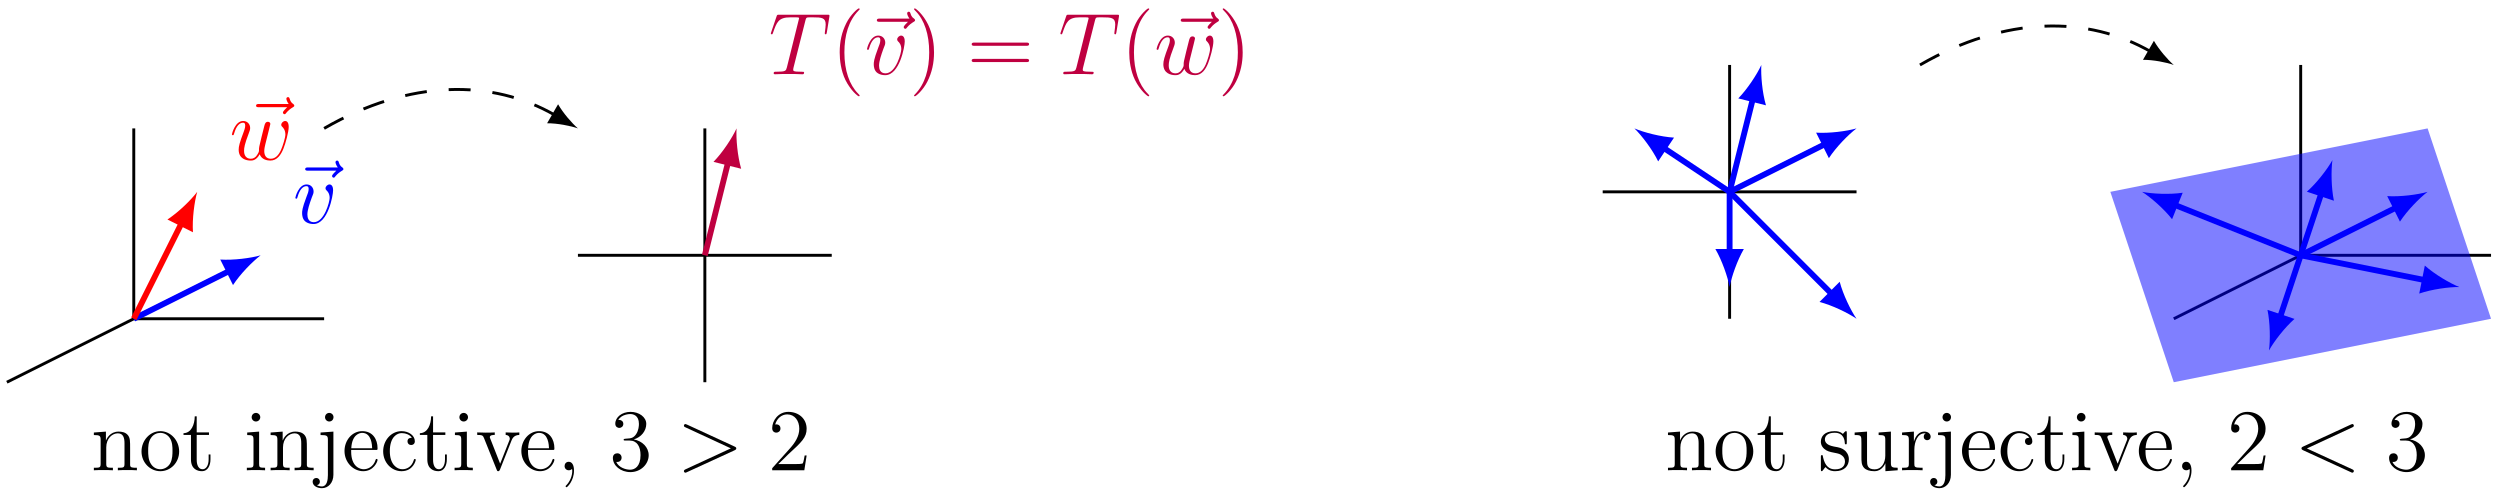
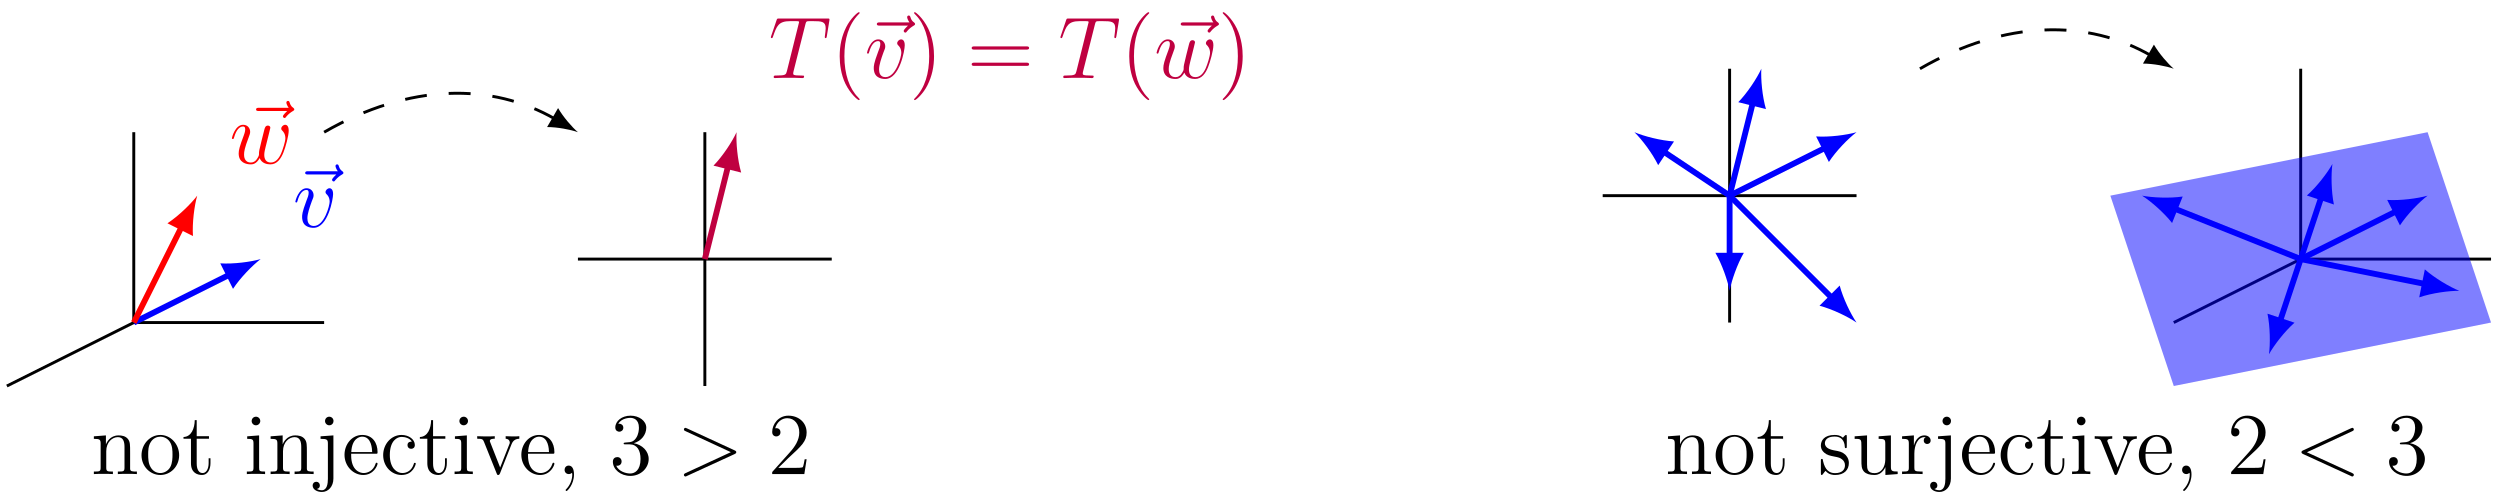
- <svg xmlns="http://www.w3.org/2000/svg" xmlns:xlink="http://www.w3.org/1999/xlink" width="340.4pt" height="67.28pt" viewBox="0 0 340.4 67.28" version="1.1">
+ <svg xmlns="http://www.w3.org/2000/svg" xmlns:xlink="http://www.w3.org/1999/xlink" width="340.4pt" height="67.72pt" viewBox="0 0 340.4 67.72" version="1.1">
  <defs>
    <g>
      <symbol overflow="visible" id="glyph0-0">
        <path style="stroke:none;" d="" />
      </symbol>
      <symbol overflow="visible" id="glyph0-1">
        <path style="stroke:none;" d="M 6.391 -7.141 C 6.25 -7 5.812 -6.594 5.812 -6.422 C 5.812 -6.297 5.922 -6.188 6.031 -6.188 C 6.141 -6.188 6.188 -6.266 6.281 -6.391 C 6.562 -6.734 6.891 -6.969 7.156 -7.125 C 7.281 -7.203 7.359 -7.234 7.359 -7.359 C 7.359 -7.469 7.266 -7.531 7.203 -7.594 C 6.859 -7.812 6.781 -8.141 6.734 -8.281 C 6.703 -8.375 6.672 -8.516 6.5 -8.516 C 6.438 -8.516 6.281 -8.469 6.281 -8.297 C 6.281 -8.188 6.359 -7.906 6.594 -7.578 L 2.562 -7.578 C 2.359 -7.578 2.156 -7.578 2.156 -7.344 C 2.156 -7.141 2.375 -7.141 2.562 -7.141 Z M 6.391 -7.141 " />
      </symbol>
      <symbol overflow="visible" id="glyph0-2">
        <path style="stroke:none;" d="M 5.469 -4.469 C 5.469 -5.219 5.078 -5.266 4.984 -5.266 C 4.703 -5.266 4.438 -4.984 4.438 -4.75 C 4.438 -4.609 4.516 -4.516 4.562 -4.469 C 4.688 -4.359 5 -4.047 5 -3.422 C 5 -2.922 4.281 -0.125 2.844 -0.125 C 2.109 -0.125 1.969 -0.734 1.969 -1.172 C 1.969 -1.766 2.25 -2.609 2.562 -3.469 C 2.766 -3.953 2.812 -4.078 2.812 -4.312 C 2.812 -4.812 2.453 -5.266 1.859 -5.266 C 0.766 -5.266 0.328 -3.531 0.328 -3.438 C 0.328 -3.391 0.375 -3.328 0.453 -3.328 C 0.562 -3.328 0.578 -3.375 0.625 -3.547 C 0.906 -4.578 1.375 -5.031 1.828 -5.031 C 1.938 -5.031 2.141 -5.031 2.141 -4.641 C 2.141 -4.328 2.016 -3.984 1.828 -3.531 C 1.25 -2 1.25 -1.625 1.25 -1.344 C 1.25 -1.078 1.297 -0.578 1.656 -0.25 C 2.094 0.125 2.688 0.125 2.797 0.125 C 4.781 0.125 5.469 -3.797 5.469 -4.469 Z M 5.469 -4.469 " />
      </symbol>
      <symbol overflow="visible" id="glyph0-3">
        <path style="stroke:none;" d="M 4.109 -0.734 C 4.375 -0.016 5.109 0.125 5.562 0.125 C 6.484 0.125 7.016 -0.672 7.344 -1.5 C 7.625 -2.188 8.062 -3.766 8.062 -4.469 C 8.062 -5.203 7.703 -5.266 7.594 -5.266 C 7.297 -5.266 7.047 -4.984 7.047 -4.75 C 7.047 -4.609 7.125 -4.516 7.188 -4.469 C 7.297 -4.359 7.609 -4.047 7.609 -3.422 C 7.609 -3.016 7.266 -1.891 7.016 -1.328 C 6.688 -0.594 6.234 -0.125 5.625 -0.125 C 4.953 -0.125 4.734 -0.625 4.734 -1.172 C 4.734 -1.516 4.844 -1.938 4.891 -2.141 L 5.391 -4.141 C 5.453 -4.391 5.562 -4.812 5.562 -4.859 C 5.562 -5.031 5.422 -5.156 5.234 -5.156 C 4.891 -5.156 4.812 -4.859 4.734 -4.562 C 4.609 -4.094 4.109 -2.078 4.062 -1.812 C 4.016 -1.609 4.016 -1.484 4.016 -1.219 C 4.016 -0.938 3.641 -0.484 3.625 -0.453 C 3.484 -0.328 3.297 -0.125 2.922 -0.125 C 1.984 -0.125 1.984 -1.016 1.984 -1.219 C 1.984 -1.609 2.062 -2.125 2.609 -3.547 C 2.75 -3.922 2.812 -4.078 2.812 -4.312 C 2.812 -4.812 2.453 -5.266 1.859 -5.266 C 0.766 -5.266 0.328 -3.531 0.328 -3.438 C 0.328 -3.391 0.375 -3.328 0.453 -3.328 C 0.562 -3.328 0.578 -3.375 0.625 -3.547 C 0.922 -4.609 1.391 -5.031 1.828 -5.031 C 1.953 -5.031 2.141 -5.016 2.141 -4.641 C 2.141 -4.578 2.141 -4.328 1.938 -3.797 C 1.375 -2.312 1.25 -1.812 1.25 -1.359 C 1.25 -0.109 2.281 0.125 2.891 0.125 C 3.094 0.125 3.641 0.125 4.109 -0.734 Z M 4.109 -0.734 " />
      </symbol>
      <symbol overflow="visible" id="glyph0-4">
        <path style="stroke:none;" d="M 4.984 -7.297 C 5.062 -7.578 5.078 -7.688 5.266 -7.734 C 5.359 -7.75 5.75 -7.75 6 -7.75 C 7.203 -7.75 7.75 -7.703 7.75 -6.781 C 7.75 -6.594 7.703 -6.141 7.641 -5.703 L 7.625 -5.562 C 7.625 -5.516 7.672 -5.438 7.75 -5.438 C 7.859 -5.438 7.859 -5.5 7.906 -5.688 L 8.25 -7.812 C 8.266 -7.906 8.266 -7.938 8.266 -7.969 C 8.266 -8.109 8.203 -8.109 7.953 -8.109 L 1.422 -8.109 C 1.141 -8.109 1.141 -8.094 1.062 -7.875 L 0.328 -5.719 C 0.328 -5.703 0.281 -5.562 0.281 -5.562 C 0.281 -5.5 0.328 -5.438 0.406 -5.438 C 0.5 -5.438 0.531 -5.484 0.578 -5.641 C 1.078 -7.094 1.328 -7.75 2.922 -7.75 L 3.719 -7.75 C 4 -7.75 4.125 -7.75 4.125 -7.625 C 4.125 -7.594 4.125 -7.562 4.062 -7.344 L 2.469 -0.938 C 2.344 -0.469 2.312 -0.344 1.047 -0.344 C 0.75 -0.344 0.672 -0.344 0.672 -0.125 C 0.672 0 0.797 0 0.859 0 C 1.156 0 1.469 -0.031 1.766 -0.031 L 3.641 -0.031 C 3.938 -0.031 4.25 0 4.547 0 C 4.688 0 4.812 0 4.812 -0.234 C 4.812 -0.344 4.719 -0.344 4.406 -0.344 C 3.328 -0.344 3.328 -0.453 3.328 -0.641 C 3.328 -0.641 3.328 -0.734 3.375 -0.922 Z M 4.984 -7.297 " />
      </symbol>
      <symbol overflow="visible" id="glyph0-5">
        <path style="stroke:none;" d="M 7.875 -2.719 C 8.109 -2.828 8.109 -2.906 8.109 -2.984 C 8.109 -3.062 8.094 -3.141 7.875 -3.234 L 1.406 -6.219 C 1.25 -6.281 1.234 -6.297 1.203 -6.297 C 1.062 -6.297 0.984 -6.188 0.984 -6.078 C 0.984 -5.938 1.078 -5.891 1.234 -5.828 L 7.375 -2.984 L 1.219 -0.141 C 0.984 -0.031 0.984 0.047 0.984 0.125 C 0.984 0.219 1.062 0.328 1.203 0.328 C 1.234 0.328 1.25 0.328 1.406 0.25 Z M 7.875 -2.719 " />
      </symbol>
      <symbol overflow="visible" id="glyph0-6">
        <path style="stroke:none;" d="M 7.875 -5.828 C 8.094 -5.922 8.109 -6 8.109 -6.078 C 8.109 -6.203 8.016 -6.297 7.891 -6.297 C 7.859 -6.297 7.859 -6.281 7.688 -6.219 L 1.219 -3.234 C 1 -3.141 0.984 -3.062 0.984 -2.984 C 0.984 -2.906 0.984 -2.828 1.219 -2.719 L 7.688 0.25 C 7.844 0.328 7.859 0.328 7.891 0.328 C 8.016 0.328 8.109 0.234 8.109 0.109 C 8.109 0.031 8.094 -0.047 7.875 -0.141 L 1.719 -2.969 Z M 7.875 -5.828 " />
      </symbol>
      <symbol overflow="visible" id="glyph1-0">
        <path style="stroke:none;" d="" />
      </symbol>
      <symbol overflow="visible" id="glyph1-1">
        <path style="stroke:none;" d="M 3.891 2.906 C 3.891 2.875 3.891 2.844 3.688 2.641 C 2.484 1.438 1.812 -0.531 1.812 -2.969 C 1.812 -5.297 2.375 -7.297 3.766 -8.703 C 3.891 -8.812 3.891 -8.828 3.891 -8.875 C 3.891 -8.938 3.828 -8.969 3.781 -8.969 C 3.625 -8.969 2.641 -8.109 2.062 -6.938 C 1.453 -5.719 1.172 -4.453 1.172 -2.969 C 1.172 -1.906 1.344 -0.484 1.953 0.781 C 2.672 2.219 3.641 3 3.781 3 C 3.828 3 3.891 2.969 3.891 2.906 Z M 3.891 2.906 " />
      </symbol>
      <symbol overflow="visible" id="glyph1-2">
        <path style="stroke:none;" d="M 3.375 -2.969 C 3.375 -3.891 3.25 -5.359 2.578 -6.75 C 1.875 -8.188 0.891 -8.969 0.766 -8.969 C 0.719 -8.969 0.656 -8.938 0.656 -8.875 C 0.656 -8.828 0.656 -8.812 0.859 -8.609 C 2.062 -7.406 2.719 -5.422 2.719 -2.984 C 2.719 -0.672 2.156 1.328 0.781 2.734 C 0.656 2.844 0.656 2.875 0.656 2.906 C 0.656 2.969 0.719 3 0.766 3 C 0.922 3 1.906 2.141 2.484 0.969 C 3.094 -0.25 3.375 -1.547 3.375 -2.969 Z M 3.375 -2.969 " />
      </symbol>
      <symbol overflow="visible" id="glyph1-3">
        <path style="stroke:none;" d="M 8.062 -3.875 C 8.234 -3.875 8.453 -3.875 8.453 -4.094 C 8.453 -4.312 8.25 -4.312 8.062 -4.312 L 1.031 -4.312 C 0.859 -4.312 0.641 -4.312 0.641 -4.094 C 0.641 -3.875 0.844 -3.875 1.031 -3.875 Z M 8.062 -1.656 C 8.234 -1.656 8.453 -1.656 8.453 -1.859 C 8.453 -2.094 8.25 -2.094 8.062 -2.094 L 1.031 -2.094 C 0.859 -2.094 0.641 -2.094 0.641 -1.875 C 0.641 -1.656 0.844 -1.656 1.031 -1.656 Z M 8.062 -1.656 " />
      </symbol>
      <symbol overflow="visible" id="glyph1-4">
        <path style="stroke:none;" d="M 2.203 -4.297 C 2 -4.281 1.953 -4.266 1.953 -4.156 C 1.953 -4.047 2.016 -4.047 2.219 -4.047 L 2.766 -4.047 C 3.797 -4.047 4.25 -3.203 4.25 -2.062 C 4.25 -0.484 3.438 -0.078 2.844 -0.078 C 2.266 -0.078 1.297 -0.344 0.938 -1.141 C 1.328 -1.078 1.672 -1.297 1.672 -1.719 C 1.672 -2.062 1.422 -2.312 1.094 -2.312 C 0.797 -2.312 0.484 -2.141 0.484 -1.688 C 0.484 -0.625 1.547 0.25 2.875 0.25 C 4.297 0.25 5.359 -0.844 5.359 -2.047 C 5.359 -3.141 4.469 -4 3.328 -4.203 C 4.359 -4.5 5.031 -5.375 5.031 -6.312 C 5.031 -7.25 4.047 -7.953 2.891 -7.953 C 1.703 -7.953 0.812 -7.219 0.812 -6.344 C 0.812 -5.875 1.188 -5.766 1.359 -5.766 C 1.609 -5.766 1.906 -5.953 1.906 -6.312 C 1.906 -6.688 1.609 -6.859 1.344 -6.859 C 1.281 -6.859 1.25 -6.859 1.219 -6.844 C 1.672 -7.656 2.797 -7.656 2.859 -7.656 C 3.25 -7.656 4.031 -7.484 4.031 -6.312 C 4.031 -6.078 4 -5.422 3.641 -4.906 C 3.281 -4.375 2.875 -4.344 2.562 -4.328 Z M 2.203 -4.297 " />
      </symbol>
      <symbol overflow="visible" id="glyph1-5">
        <path style="stroke:none;" d="M 5.266 -2.016 L 5 -2.016 C 4.953 -1.812 4.859 -1.141 4.75 -0.953 C 4.656 -0.844 3.984 -0.844 3.625 -0.844 L 1.406 -0.844 C 1.734 -1.125 2.469 -1.891 2.766 -2.172 C 4.594 -3.844 5.266 -4.469 5.266 -5.656 C 5.266 -7.031 4.172 -7.953 2.781 -7.953 C 1.406 -7.953 0.578 -6.766 0.578 -5.734 C 0.578 -5.125 1.109 -5.125 1.141 -5.125 C 1.406 -5.125 1.703 -5.312 1.703 -5.688 C 1.703 -6.031 1.484 -6.25 1.141 -6.25 C 1.047 -6.25 1.016 -6.25 0.984 -6.234 C 1.203 -7.047 1.859 -7.609 2.625 -7.609 C 3.641 -7.609 4.266 -6.75 4.266 -5.656 C 4.266 -4.641 3.688 -3.75 3 -2.984 L 0.578 -0.281 L 0.578 0 L 4.953 0 Z M 5.266 -2.016 " />
      </symbol>
      <symbol overflow="visible" id="glyph2-0">
        <path style="stroke:none;" d="" />
      </symbol>
      <symbol overflow="visible" id="glyph2-1">
        <path style="stroke:none;" d="M 6.234 0 L 6.234 -0.344 C 5.625 -0.344 5.328 -0.344 5.312 -0.703 L 5.312 -2.906 C 5.312 -4.016 5.312 -4.344 5.047 -4.734 C 4.703 -5.203 4.141 -5.266 3.734 -5.266 C 2.562 -5.266 2.109 -4.281 2.016 -4.047 L 2.016 -5.266 L 0.375 -5.141 L 0.375 -4.797 C 1.188 -4.797 1.297 -4.703 1.297 -4.125 L 1.297 -0.891 C 1.297 -0.344 1.156 -0.344 0.375 -0.344 L 0.375 0 C 0.688 -0.031 1.344 -0.031 1.672 -0.031 C 2.016 -0.031 2.672 -0.031 2.969 0 L 2.969 -0.344 C 2.219 -0.344 2.062 -0.344 2.062 -0.891 L 2.062 -3.109 C 2.062 -4.359 2.891 -5.031 3.641 -5.031 C 4.375 -5.031 4.547 -4.422 4.547 -3.688 L 4.547 -0.891 C 4.547 -0.344 4.406 -0.344 3.641 -0.344 L 3.641 0 C 3.938 -0.031 4.594 -0.031 4.922 -0.031 C 5.266 -0.031 5.922 -0.031 6.234 0 Z M 6.234 0 " />
      </symbol>
      <symbol overflow="visible" id="glyph2-2">
        <path style="stroke:none;" d="M 5.484 -2.562 C 5.484 -4.094 4.312 -5.328 2.922 -5.328 C 1.5 -5.328 0.359 -4.062 0.359 -2.562 C 0.359 -1.031 1.547 0.125 2.922 0.125 C 4.328 0.125 5.484 -1.047 5.484 -2.562 Z M 4.578 -2.672 C 4.578 -2.25 4.578 -1.5 4.266 -0.938 C 3.938 -0.375 3.375 -0.141 2.922 -0.141 C 2.484 -0.141 1.953 -0.328 1.609 -0.922 C 1.281 -1.453 1.266 -2.156 1.266 -2.672 C 1.266 -3.125 1.266 -3.844 1.641 -4.391 C 1.969 -4.906 2.5 -5.094 2.922 -5.094 C 3.375 -5.094 3.891 -4.875 4.203 -4.406 C 4.578 -3.859 4.578 -3.109 4.578 -2.672 Z M 4.578 -2.672 " />
      </symbol>
      <symbol overflow="visible" id="glyph2-3">
        <path style="stroke:none;" d="M 3.891 -1.484 L 3.891 -2.156 L 3.641 -2.156 L 3.641 -1.5 C 3.641 -0.641 3.281 -0.141 2.828 -0.141 C 2.016 -0.141 2.016 -1.25 2.016 -1.453 L 2.016 -4.812 L 3.688 -4.812 L 3.688 -5.156 L 2.016 -5.156 L 2.016 -7.344 L 1.75 -7.344 C 1.734 -6.234 1.297 -5.078 0.219 -5.047 L 0.219 -4.812 L 1.234 -4.812 L 1.234 -1.484 C 1.234 -0.156 2.109 0.125 2.75 0.125 C 3.5 0.125 3.891 -0.625 3.891 -1.484 Z M 3.891 -1.484 " />
      </symbol>
      <symbol overflow="visible" id="glyph2-4">
        <path style="stroke:none;" d="M 2.875 0 L 2.875 -0.344 C 2.109 -0.344 2.062 -0.406 2.062 -0.875 L 2.062 -5.266 L 0.438 -5.141 L 0.438 -4.797 C 1.188 -4.797 1.297 -4.719 1.297 -4.141 L 1.297 -0.891 C 1.297 -0.344 1.172 -0.344 0.391 -0.344 L 0.391 0 C 0.734 -0.031 1.297 -0.031 1.656 -0.031 C 1.781 -0.031 2.469 -0.031 2.875 0 Z M 2.219 -7.219 C 2.219 -7.578 1.922 -7.812 1.641 -7.812 C 1.297 -7.812 1.047 -7.547 1.047 -7.219 C 1.047 -6.906 1.312 -6.641 1.625 -6.641 C 1.984 -6.641 2.219 -6.938 2.219 -7.219 Z M 2.219 -7.219 " />
      </symbol>
      <symbol overflow="visible" id="glyph2-5">
        <path style="stroke:none;" d="M 2.422 0.609 L 2.422 -5.266 L 0.672 -5.141 L 0.672 -4.797 C 1.562 -4.797 1.672 -4.703 1.672 -4.125 L 1.672 0.656 C 1.672 1.312 1.547 2.203 0.844 2.203 C 0.844 2.203 0.453 2.203 0.172 2.031 C 0.484 1.969 0.578 1.75 0.578 1.547 C 0.578 1.266 0.375 1.047 0.094 1.047 C -0.203 1.047 -0.406 1.266 -0.406 1.547 C -0.406 2.125 0.234 2.438 0.859 2.438 C 1.719 2.438 2.422 1.703 2.422 0.609 Z M 2.438 -7.219 C 2.438 -7.578 2.156 -7.812 1.859 -7.812 C 1.531 -7.812 1.281 -7.547 1.281 -7.219 C 1.281 -6.906 1.547 -6.641 1.859 -6.641 C 2.219 -6.641 2.438 -6.938 2.438 -7.219 Z M 2.438 -7.219 " />
      </symbol>
      <symbol overflow="visible" id="glyph2-6">
        <path style="stroke:none;" d="M 4.859 -1.422 C 4.859 -1.5 4.812 -1.547 4.734 -1.547 C 4.641 -1.547 4.609 -1.484 4.594 -1.422 C 4.281 -0.422 3.484 -0.141 2.969 -0.141 C 2.469 -0.141 1.266 -0.484 1.266 -2.547 L 1.266 -2.766 L 4.578 -2.766 C 4.844 -2.766 4.859 -2.766 4.859 -3 C 4.859 -4.203 4.219 -5.328 2.766 -5.328 C 1.406 -5.328 0.359 -4.094 0.359 -2.625 C 0.359 -1.047 1.578 0.125 2.906 0.125 C 4.328 0.125 4.859 -1.172 4.859 -1.422 Z M 4.125 -3 L 1.281 -3 C 1.375 -4.875 2.422 -5.094 2.766 -5.094 C 4.047 -5.094 4.109 -3.406 4.125 -3 Z M 4.125 -3 " />
      </symbol>
      <symbol overflow="visible" id="glyph2-7">
        <path style="stroke:none;" d="M 4.859 -1.422 C 4.859 -1.531 4.766 -1.531 4.734 -1.531 C 4.625 -1.531 4.609 -1.5 4.578 -1.344 C 4.312 -0.5 3.672 -0.141 3.031 -0.141 C 2.297 -0.141 1.328 -0.781 1.328 -2.594 C 1.328 -4.578 2.344 -5.062 2.938 -5.062 C 3.391 -5.062 4.047 -4.891 4.328 -4.422 C 4.188 -4.422 3.734 -4.422 3.734 -3.938 C 3.734 -3.641 3.938 -3.438 4.234 -3.438 C 4.5 -3.438 4.734 -3.609 4.734 -3.953 C 4.734 -4.75 3.891 -5.328 2.922 -5.328 C 1.531 -5.328 0.422 -4.094 0.422 -2.578 C 0.422 -1.047 1.562 0.125 2.922 0.125 C 4.5 0.125 4.859 -1.312 4.859 -1.422 Z M 4.859 -1.422 " />
      </symbol>
      <symbol overflow="visible" id="glyph2-8">
        <path style="stroke:none;" d="M 5.953 -4.812 L 5.953 -5.156 C 5.609 -5.125 5.438 -5.125 5.062 -5.125 L 4.094 -5.156 L 4.094 -4.812 C 4.594 -4.781 4.656 -4.422 4.656 -4.297 C 4.656 -4.188 4.625 -4.125 4.562 -3.984 L 3.344 -0.891 L 2.016 -4.266 C 1.953 -4.438 1.938 -4.438 1.938 -4.5 C 1.938 -4.812 2.391 -4.812 2.609 -4.812 L 2.609 -5.156 C 2.312 -5.125 1.688 -5.125 1.359 -5.125 L 0.219 -5.156 L 0.219 -4.812 C 0.891 -4.812 1 -4.75 1.141 -4.391 L 2.859 -0.109 C 2.922 0.062 2.938 0.125 3.078 0.125 C 3.172 0.125 3.234 0.094 3.328 -0.109 L 4.875 -4.016 C 4.984 -4.281 5.188 -4.797 5.953 -4.812 Z M 5.953 -4.812 " />
      </symbol>
      <symbol overflow="visible" id="glyph2-9">
        <path style="stroke:none;" d="M 2.328 0.047 C 2.328 -0.688 2.078 -1.156 1.609 -1.156 C 1.266 -1.156 1.047 -0.891 1.047 -0.578 C 1.047 -0.266 1.266 0 1.625 0 C 1.812 0 1.938 -0.078 2.016 -0.141 C 2.047 -0.172 2.062 -0.172 2.062 -0.172 C 2.062 -0.172 2.094 -0.016 2.094 0.047 C 2.094 0.812 1.781 1.531 1.25 2.078 C 1.203 2.109 1.188 2.141 1.188 2.188 C 1.188 2.25 1.25 2.312 1.312 2.312 C 1.422 2.312 2.328 1.422 2.328 0.047 Z M 2.328 0.047 " />
      </symbol>
      <symbol overflow="visible" id="glyph2-10">
        <path style="stroke:none;" d="M 4.203 -1.516 C 4.203 -2.156 3.812 -2.547 3.703 -2.656 C 3.281 -3.031 2.953 -3.094 2.156 -3.234 C 1.812 -3.312 0.938 -3.484 0.938 -4.203 C 0.938 -4.562 1.188 -5.109 2.266 -5.109 C 3.562 -5.109 3.641 -4 3.656 -3.641 C 3.672 -3.531 3.75 -3.531 3.797 -3.531 C 3.922 -3.531 3.922 -3.594 3.922 -3.812 L 3.922 -5.062 C 3.922 -5.266 3.922 -5.328 3.797 -5.328 C 3.703 -5.328 3.484 -5.062 3.391 -4.953 C 3.031 -5.266 2.656 -5.328 2.266 -5.328 C 0.828 -5.328 0.391 -4.547 0.391 -3.891 C 0.391 -3.75 0.391 -3.328 0.844 -2.922 C 1.234 -2.578 1.641 -2.5 2.188 -2.391 C 2.844 -2.266 3 -2.219 3.297 -1.984 C 3.516 -1.812 3.672 -1.547 3.672 -1.203 C 3.672 -0.688 3.375 -0.125 2.312 -0.125 C 1.531 -0.125 0.953 -0.578 0.688 -1.766 C 0.641 -1.984 0.641 -2.016 0.641 -2.016 C 0.609 -2.062 0.562 -2.062 0.531 -2.062 C 0.391 -2.062 0.391 -2 0.391 -1.781 L 0.391 -0.156 C 0.391 0.062 0.391 0.125 0.516 0.125 C 0.578 0.125 0.578 0.109 0.781 -0.141 C 0.844 -0.234 0.844 -0.25 1.031 -0.438 C 1.484 0.125 2.125 0.125 2.328 0.125 C 3.578 0.125 4.203 -0.578 4.203 -1.516 Z M 4.203 -1.516 " />
      </symbol>
      <symbol overflow="visible" id="glyph2-11">
        <path style="stroke:none;" d="M 6.234 0 L 6.234 -0.344 C 5.422 -0.344 5.312 -0.438 5.312 -1.016 L 5.312 -5.266 L 3.641 -5.141 L 3.641 -4.797 C 4.453 -4.797 4.547 -4.703 4.547 -4.125 L 4.547 -1.984 C 4.547 -0.969 4 -0.125 3.109 -0.125 C 2.125 -0.125 2.062 -0.688 2.062 -1.312 L 2.062 -5.266 L 0.375 -5.141 L 0.375 -4.797 C 1.297 -4.797 1.297 -4.75 1.297 -3.688 L 1.297 -1.906 C 1.297 -1.156 1.297 -0.734 1.656 -0.328 C 1.938 -0.031 2.422 0.125 3.031 0.125 C 3.234 0.125 3.625 0.125 4.031 -0.234 C 4.375 -0.5 4.562 -0.953 4.562 -0.953 L 4.562 0.125 Z M 6.234 0 " />
      </symbol>
      <symbol overflow="visible" id="glyph2-12">
        <path style="stroke:none;" d="M 4.219 -4.578 C 4.219 -4.938 3.891 -5.266 3.375 -5.266 C 2.359 -5.266 2.016 -4.172 1.953 -3.938 L 1.938 -3.938 L 1.938 -5.266 L 0.328 -5.141 L 0.328 -4.797 C 1.141 -4.797 1.25 -4.703 1.25 -4.125 L 1.25 -0.891 C 1.25 -0.344 1.109 -0.344 0.328 -0.344 L 0.328 0 C 0.672 -0.031 1.328 -0.031 1.688 -0.031 C 2.016 -0.031 2.859 -0.031 3.125 0 L 3.125 -0.344 L 2.891 -0.344 C 2.016 -0.344 2 -0.484 2 -0.906 L 2 -2.781 C 2 -3.938 2.469 -5.031 3.391 -5.031 C 3.484 -5.031 3.516 -5.031 3.562 -5.016 C 3.469 -4.969 3.281 -4.906 3.281 -4.578 C 3.281 -4.234 3.547 -4.094 3.734 -4.094 C 3.984 -4.094 4.219 -4.25 4.219 -4.578 Z M 4.219 -4.578 " />
      </symbol>
    </g>
    <clipPath id="clip1">
-       <path d="M 301 23 L 340.398 23 L 340.398 50 L 301 50 Z M 301 23 " />
+       <path d="M 301 24 L 340.398 24 L 340.398 50 L 301 50 Z M 301 24 " />
    </clipPath>
  </defs>
  <g id="surface1">
-     <path style="fill:none;stroke-width:0.399;stroke-linecap:butt;stroke-linejoin:miter;stroke:rgb(0%,0%,0%);stroke-opacity:1;stroke-miterlimit:10;" d="M 0.002 -0 L 25.92 -0 " transform="matrix(1,0,0,-1,18.213,43.402)" />
-     <path style="fill:none;stroke-width:0.399;stroke-linecap:butt;stroke-linejoin:miter;stroke:rgb(0%,0%,0%);stroke-opacity:1;stroke-miterlimit:10;" d="M 0.002 -0 L 0.002 25.918 " transform="matrix(1,0,0,-1,18.213,43.402)" />
-     <path style="fill:none;stroke-width:0.399;stroke-linecap:butt;stroke-linejoin:miter;stroke:rgb(0%,0%,0%);stroke-opacity:1;stroke-miterlimit:10;" d="M 0.002 -0 L -17.279 -8.641 " transform="matrix(1,0,0,-1,18.213,43.402)" />
-     <path style="fill:none;stroke-width:0.797;stroke-linecap:butt;stroke-linejoin:miter;stroke:rgb(0%,0%,100%);stroke-opacity:1;stroke-miterlimit:10;" d="M 0.002 -0 L 13.111 6.554 " transform="matrix(1,0,0,-1,18.213,43.402)" />
-     <path style=" stroke:none;fill-rule:nonzero;fill:rgb(0%,0%,100%);fill-opacity:1;" d="M 35.492 34.762 C 34.141 35.148 31.785 35.457 29.992 35.34 L 31.727 38.816 C 32.711 37.309 34.371 35.613 35.492 34.762 " />
+     <path style="fill:none;stroke-width:0.399;stroke-linecap:butt;stroke-linejoin:miter;stroke:rgb(0%,0%,0%);stroke-opacity:1;stroke-miterlimit:10;" d="M 0.002 0.001 L 25.92 0.001 " transform="matrix(1,0,0,-1,18.213,43.91892)" />
+     <path style="fill:none;stroke-width:0.399;stroke-linecap:butt;stroke-linejoin:miter;stroke:rgb(0%,0%,0%);stroke-opacity:1;stroke-miterlimit:10;" d="M 0.002 0.001 L 0.002 25.919 " transform="matrix(1,0,0,-1,18.213,43.91892)" />
+     <path style="fill:none;stroke-width:0.399;stroke-linecap:butt;stroke-linejoin:miter;stroke:rgb(0%,0%,0%);stroke-opacity:1;stroke-miterlimit:10;" d="M 0.002 0.001 L -17.279 -8.64 " transform="matrix(1,0,0,-1,18.213,43.91892)" />
+     <path style="fill:none;stroke-width:0.797;stroke-linecap:butt;stroke-linejoin:miter;stroke:rgb(0%,0%,100%);stroke-opacity:1;stroke-miterlimit:10;" d="M 0.002 0.001 L 13.111 6.556 " transform="matrix(1,0,0,-1,18.213,43.91892)" />
+     <path style=" stroke:none;fill-rule:nonzero;fill:rgb(0%,0%,100%);fill-opacity:1;" d="M 35.492 35.277 C 34.141 35.664 31.785 35.973 29.992 35.859 L 31.727 39.332 C 32.711 37.828 34.371 36.129 35.492 35.277 " />
    <g style="fill:rgb(0%,0%,100%);fill-opacity:1;">
-       <use xlink:href="#glyph0-1" x="39.4" y="30.379" />
+       <use xlink:href="#glyph0-1" x="39.4" y="30.896" />
    </g>
    <g style="fill:rgb(0%,0%,100%);fill-opacity:1;">
-       <use xlink:href="#glyph0-2" x="39.885" y="30.379" />
-     </g>
-     <path style="fill:none;stroke-width:0.797;stroke-linecap:butt;stroke-linejoin:miter;stroke:rgb(100%,0%,0%);stroke-opacity:1;stroke-miterlimit:10;" d="M 0.002 -0 L 6.557 13.109 " transform="matrix(1,0,0,-1,18.213,43.402)" />
-     <path style=" stroke:none;fill-rule:nonzero;fill:rgb(100%,0%,0%);fill-opacity:1;" d="M 26.852 26.121 C 26.004 27.242 24.305 28.902 22.797 29.887 L 26.273 31.625 C 26.156 29.828 26.465 27.473 26.852 26.121 " />
+       <use xlink:href="#glyph0-2" x="39.885" y="30.896" />
+     </g>
+     <path style="fill:none;stroke-width:0.797;stroke-linecap:butt;stroke-linejoin:miter;stroke:rgb(100%,0%,0%);stroke-opacity:1;stroke-miterlimit:10;" d="M 0.002 0.001 L 6.557 13.11 " transform="matrix(1,0,0,-1,18.213,43.91892)" />
+     <path style=" stroke:none;fill-rule:nonzero;fill:rgb(100%,0%,0%);fill-opacity:1;" d="M 26.852 26.641 C 26.004 27.758 24.305 29.418 22.797 30.402 L 26.273 32.141 C 26.156 30.348 26.465 27.992 26.852 26.641 " />
    <g style="fill:rgb(100%,0%,0%);fill-opacity:1;">
-       <use xlink:href="#glyph0-1" x="32.711" y="21.739" />
+       <use xlink:href="#glyph0-1" x="32.711" y="22.256" />
    </g>
    <g style="fill:rgb(100%,0%,0%);fill-opacity:1;">
-       <use xlink:href="#glyph0-3" x="31.248" y="21.739" />
-     </g>
-     <path style="fill:none;stroke-width:0.399;stroke-linecap:butt;stroke-linejoin:miter;stroke:rgb(0%,0%,0%);stroke-opacity:1;stroke-dasharray:2.989,2.989;stroke-miterlimit:10;" d="M 25.92 25.918 C 37.592 32.656 48.807 32.656 57.373 27.711 " transform="matrix(1,0,0,-1,18.213,43.402)" />
-     <path style=" stroke:none;fill-rule:nonzero;fill:rgb(0%,0%,0%);fill-opacity:1;" d="M 78.691 17.484 C 77.871 16.777 76.676 15.398 75.988 14.195 L 74.492 16.785 C 75.879 16.777 77.672 17.125 78.691 17.484 " />
-     <path style="fill:none;stroke-width:0.399;stroke-linecap:butt;stroke-linejoin:miter;stroke:rgb(0%,0%,0%);stroke-opacity:1;stroke-miterlimit:10;" d="M 60.478 8.64 L 95.037 8.64 " transform="matrix(1,0,0,-1,18.213,43.402)" />
-     <path style="fill:none;stroke-width:0.399;stroke-linecap:butt;stroke-linejoin:miter;stroke:rgb(0%,0%,0%);stroke-opacity:1;stroke-miterlimit:10;" d="M 77.76 -8.641 L 77.76 25.918 " transform="matrix(1,0,0,-1,18.213,43.402)" />
-     <path style="fill:none;stroke-width:0.797;stroke-linecap:butt;stroke-linejoin:miter;stroke:rgb(75%,0%,25%);stroke-opacity:1;stroke-miterlimit:10;" d="M 77.76 8.64 L 80.947 21.394 " transform="matrix(1,0,0,-1,18.213,43.402)" />
-     <path style=" stroke:none;fill-rule:nonzero;fill:rgb(75%,0%,25%);fill-opacity:1;" d="M 100.289 17.484 C 99.703 18.762 98.406 20.75 97.148 22.039 L 100.918 22.98 C 100.418 21.254 100.207 18.887 100.289 17.484 " />
-     <g style="fill:rgb(75%,0%,25%);fill-opacity:1;">
-       <use xlink:href="#glyph0-4" x="104.674" y="10.111" />
-     </g>
-     <g style="fill:rgb(75%,0%,25%);fill-opacity:1;">
-       <use xlink:href="#glyph1-1" x="113.161" y="10.111" />
-     </g>
-     <g style="fill:rgb(75%,0%,25%);fill-opacity:1;">
-       <use xlink:href="#glyph0-1" x="117.237" y="10.111" />
-     </g>
-     <g style="fill:rgb(75%,0%,25%);fill-opacity:1;">
-       <use xlink:href="#glyph0-2" x="117.722" y="10.111" />
-     </g>
-     <g style="fill:rgb(75%,0%,25%);fill-opacity:1;">
-       <use xlink:href="#glyph1-2" x="123.802" y="10.111" />
-     </g>
-     <g style="fill:rgb(75%,0%,25%);fill-opacity:1;">
-       <use xlink:href="#glyph1-3" x="131.666" y="10.111" />
-     </g>
-     <g style="fill:rgb(75%,0%,25%);fill-opacity:1;">
-       <use xlink:href="#glyph0-4" x="144.1" y="10.111" />
-     </g>
-     <g style="fill:rgb(75%,0%,25%);fill-opacity:1;">
-       <use xlink:href="#glyph1-1" x="152.587" y="10.111" />
-     </g>
-     <g style="fill:rgb(75%,0%,25%);fill-opacity:1;">
-       <use xlink:href="#glyph0-1" x="158.614" y="10.111" />
-     </g>
-     <g style="fill:rgb(75%,0%,25%);fill-opacity:1;">
-       <use xlink:href="#glyph0-3" x="157.151" y="10.111" />
-     </g>
-     <g style="fill:rgb(75%,0%,25%);fill-opacity:1;">
-       <use xlink:href="#glyph1-2" x="165.829" y="10.111" />
-     </g>
-     <g style="fill:rgb(0%,0%,0%);fill-opacity:1;">
-       <use xlink:href="#glyph2-1" x="12.405" y="64.033" />
-       <use xlink:href="#glyph2-2" x="18.909" y="64.033" />
-       <use xlink:href="#glyph2-3" x="24.767" y="64.033" />
-     </g>
-     <g style="fill:rgb(0%,0%,0%);fill-opacity:1;">
-       <use xlink:href="#glyph2-4" x="33.219" y="64.033" />
-       <use xlink:href="#glyph2-1" x="36.471" y="64.033" />
-       <use xlink:href="#glyph2-5" x="42.974" y="64.033" />
-       <use xlink:href="#glyph2-6" x="46.549" y="64.033" />
-       <use xlink:href="#glyph2-7" x="51.75" y="64.033" />
-       <use xlink:href="#glyph2-3" x="56.95" y="64.033" />
-       <use xlink:href="#glyph2-4" x="61.505" y="64.033" />
-       <use xlink:href="#glyph2-8" x="64.757" y="64.033" />
-     </g>
-     <g style="fill:rgb(0%,0%,0%);fill-opacity:1;">
-       <use xlink:href="#glyph2-6" x="70.627" y="64.033" />
-       <use xlink:href="#glyph2-9" x="75.827" y="64.033" />
-     </g>
-     <g style="fill:rgb(0%,0%,0%);fill-opacity:1;">
-       <use xlink:href="#glyph1-4" x="82.965" y="64.033" />
-     </g>
-     <g style="fill:rgb(0%,0%,0%);fill-opacity:1;">
-       <use xlink:href="#glyph0-5" x="92.139" y="64.033" />
-     </g>
-     <g style="fill:rgb(0%,0%,0%);fill-opacity:1;">
-       <use xlink:href="#glyph1-5" x="104.564" y="64.033" />
-     </g>
-     <path style="fill:none;stroke-width:0.399;stroke-linecap:butt;stroke-linejoin:miter;stroke:rgb(0%,0%,0%);stroke-opacity:1;stroke-miterlimit:10;" d="M -17.281 8.641 L 17.281 8.641 " transform="matrix(1,0,0,-1,235.504,34.762)" />
-     <path style="fill:none;stroke-width:0.399;stroke-linecap:butt;stroke-linejoin:miter;stroke:rgb(0%,0%,0%);stroke-opacity:1;stroke-miterlimit:10;" d="M -0 -8.64 L -0 25.918 " transform="matrix(1,0,0,-1,235.504,34.762)" />
-     <path style="fill:none;stroke-width:0.797;stroke-linecap:butt;stroke-linejoin:miter;stroke:rgb(0%,0%,100%);stroke-opacity:1;stroke-miterlimit:10;" d="M -0 8.641 L 3.187 21.395 " transform="matrix(1,0,0,-1,235.504,34.762)" />
-     <path style=" stroke:none;fill-rule:nonzero;fill:rgb(0%,0%,100%);fill-opacity:1;" d="M 239.824 8.844 C 239.238 10.121 237.938 12.109 236.684 13.398 L 240.453 14.34 C 239.949 12.613 239.738 10.246 239.824 8.844 " />
-     <path style="fill:none;stroke-width:0.797;stroke-linecap:butt;stroke-linejoin:miter;stroke:rgb(0%,0%,100%);stroke-opacity:1;stroke-miterlimit:10;" d="M -0 8.641 L 13.109 15.196 " transform="matrix(1,0,0,-1,235.504,34.762)" />
-     <path style=" stroke:none;fill-rule:nonzero;fill:rgb(0%,0%,100%);fill-opacity:1;" d="M 252.785 17.484 C 251.434 17.867 249.078 18.176 247.281 18.062 L 249.02 21.535 C 250.004 20.031 251.664 18.332 252.785 17.484 " />
-     <path style="fill:none;stroke-width:0.797;stroke-linecap:butt;stroke-linejoin:miter;stroke:rgb(0%,0%,100%);stroke-opacity:1;stroke-miterlimit:10;" d="M -0 8.641 L -9.082 14.692 " transform="matrix(1,0,0,-1,235.504,34.762)" />
-     <path style=" stroke:none;fill-rule:nonzero;fill:rgb(0%,0%,100%);fill-opacity:1;" d="M 222.543 17.484 C 223.551 18.465 224.988 20.355 225.777 21.973 L 227.934 18.738 C 226.137 18.633 223.836 18.035 222.543 17.484 " />
-     <path style="fill:none;stroke-width:0.797;stroke-linecap:butt;stroke-linejoin:miter;stroke:rgb(0%,0%,100%);stroke-opacity:1;stroke-miterlimit:10;" d="M -0 8.641 L -0 0.344 " transform="matrix(1,0,0,-1,235.504,34.762)" />
-     <path style=" stroke:none;fill-rule:nonzero;fill:rgb(0%,0%,100%);fill-opacity:1;" d="M 235.504 39.082 C 235.762 37.699 236.539 35.457 237.445 33.902 L 233.562 33.902 C 234.469 35.457 235.246 37.699 235.504 39.082 " />
-     <path style="fill:none;stroke-width:0.797;stroke-linecap:butt;stroke-linejoin:miter;stroke:rgb(0%,0%,100%);stroke-opacity:1;stroke-miterlimit:10;" d="M -0 8.641 L 13.984 -5.343 " transform="matrix(1,0,0,-1,235.504,34.762)" />
-     <path style=" stroke:none;fill-rule:nonzero;fill:rgb(0%,0%,100%);fill-opacity:1;" d="M 252.785 43.402 C 251.988 42.242 250.953 40.105 250.492 38.363 L 247.746 41.113 C 249.488 41.57 251.625 42.609 252.785 43.402 " />
-     <path style="fill:none;stroke-width:0.399;stroke-linecap:butt;stroke-linejoin:miter;stroke:rgb(0%,0%,0%);stroke-opacity:1;stroke-dasharray:2.989,2.989;stroke-miterlimit:10;" d="M 25.918 25.918 C 37.59 32.657 48.809 32.657 57.371 27.711 " transform="matrix(1,0,0,-1,235.504,34.762)" />
-     <path style=" stroke:none;fill-rule:nonzero;fill:rgb(0%,0%,0%);fill-opacity:1;" d="M 295.98 8.844 C 295.16 8.141 293.965 6.758 293.277 5.555 L 291.785 8.145 C 293.168 8.137 294.961 8.484 295.98 8.844 " />
-     <path style="fill:none;stroke-width:0.399;stroke-linecap:butt;stroke-linejoin:miter;stroke:rgb(0%,0%,0%);stroke-opacity:1;stroke-miterlimit:10;" d="M 77.758 0 L 103.676 0 " transform="matrix(1,0,0,-1,235.504,34.762)" />
-     <path style="fill:none;stroke-width:0.399;stroke-linecap:butt;stroke-linejoin:miter;stroke:rgb(0%,0%,0%);stroke-opacity:1;stroke-miterlimit:10;" d="M 77.758 0 L 77.758 25.918 " transform="matrix(1,0,0,-1,235.504,34.762)" />
-     <path style="fill:none;stroke-width:0.399;stroke-linecap:butt;stroke-linejoin:miter;stroke:rgb(0%,0%,0%);stroke-opacity:1;stroke-miterlimit:10;" d="M 77.758 0 L 60.476 -8.64 " transform="matrix(1,0,0,-1,235.504,34.762)" />
-     <path style="fill:none;stroke-width:0.797;stroke-linecap:butt;stroke-linejoin:miter;stroke:rgb(0%,0%,100%);stroke-opacity:1;stroke-miterlimit:10;" d="M 77.758 0 L 80.601 8.535 " transform="matrix(1,0,0,-1,235.504,34.762)" />
-     <path style=" stroke:none;fill-rule:nonzero;fill:rgb(0%,0%,100%);fill-opacity:1;" d="M 317.582 21.801 C 316.898 23.031 315.453 24.914 314.102 26.102 L 317.785 27.332 C 317.418 25.57 317.391 23.195 317.582 21.801 " />
-     <path style="fill:none;stroke-width:0.797;stroke-linecap:butt;stroke-linejoin:miter;stroke:rgb(0%,0%,100%);stroke-opacity:1;stroke-miterlimit:10;" d="M 77.758 0 L 90.867 6.555 " transform="matrix(1,0,0,-1,235.504,34.762)" />
-     <path style=" stroke:none;fill-rule:nonzero;fill:rgb(0%,0%,100%);fill-opacity:1;" d="M 330.543 26.121 C 329.191 26.508 326.836 26.816 325.039 26.703 L 326.777 30.176 C 327.762 28.672 329.422 26.973 330.543 26.121 " />
-     <path style="fill:none;stroke-width:0.797;stroke-linecap:butt;stroke-linejoin:miter;stroke:rgb(0%,0%,100%);stroke-opacity:1;stroke-miterlimit:10;" d="M 77.758 0 L 60.488 6.907 " transform="matrix(1,0,0,-1,235.504,34.762)" />
-     <path style=" stroke:none;fill-rule:nonzero;fill:rgb(0%,0%,100%);fill-opacity:1;" d="M 291.664 26.121 C 292.848 26.875 294.645 28.43 295.75 29.852 L 297.195 26.242 C 295.414 26.508 293.043 26.395 291.664 26.121 " />
-     <path style="fill:none;stroke-width:0.797;stroke-linecap:butt;stroke-linejoin:miter;stroke:rgb(0%,0%,100%);stroke-opacity:1;stroke-miterlimit:10;" d="M 77.758 0 L 74.914 -8.535 " transform="matrix(1,0,0,-1,235.504,34.762)" />
-     <path style=" stroke:none;fill-rule:nonzero;fill:rgb(0%,0%,100%);fill-opacity:1;" d="M 308.941 47.723 C 309.625 46.492 311.07 44.609 312.422 43.422 L 308.738 42.191 C 309.105 43.953 309.133 46.328 308.941 47.723 " />
+       <use xlink:href="#glyph0-3" x="31.248" y="22.256" />
+     </g>
+     <path style="fill:none;stroke-width:0.399;stroke-linecap:butt;stroke-linejoin:miter;stroke:rgb(0%,0%,0%);stroke-opacity:1;stroke-dasharray:2.989,2.989;stroke-miterlimit:10;" d="M 25.92 25.919 C 37.592 32.657 48.807 32.657 57.373 27.712 " transform="matrix(1,0,0,-1,18.213,43.91892)" />
+     <path style=" stroke:none;fill-rule:nonzero;fill:rgb(0%,0%,0%);fill-opacity:1;" d="M 78.691 18 C 77.871 17.297 76.676 15.914 75.988 14.715 L 74.492 17.301 C 75.879 17.297 77.672 17.641 78.691 18 " />
+     <path style="fill:none;stroke-width:0.399;stroke-linecap:butt;stroke-linejoin:miter;stroke:rgb(0%,0%,0%);stroke-opacity:1;stroke-miterlimit:10;" d="M 60.478 8.642 L 95.037 8.642 " transform="matrix(1,0,0,-1,18.213,43.91892)" />
+     <path style="fill:none;stroke-width:0.399;stroke-linecap:butt;stroke-linejoin:miter;stroke:rgb(0%,0%,0%);stroke-opacity:1;stroke-miterlimit:10;" d="M 77.76 -8.64 L 77.76 25.919 " transform="matrix(1,0,0,-1,18.213,43.91892)" />
+     <path style="fill:none;stroke-width:0.797;stroke-linecap:butt;stroke-linejoin:miter;stroke:rgb(75%,0%,25%);stroke-opacity:1;stroke-miterlimit:10;" d="M 77.76 8.642 L 80.947 21.395 " transform="matrix(1,0,0,-1,18.213,43.91892)" />
+     <path style=" stroke:none;fill-rule:nonzero;fill:rgb(75%,0%,25%);fill-opacity:1;" d="M 100.289 18 C 99.703 19.277 98.406 21.266 97.148 22.555 L 100.918 23.496 C 100.418 21.77 100.207 19.402 100.289 18 " />
+     <g style="fill:rgb(75%,0%,25%);fill-opacity:1;">
+       <use xlink:href="#glyph0-4" x="104.674" y="10.628" />
+     </g>
+     <g style="fill:rgb(75%,0%,25%);fill-opacity:1;">
+       <use xlink:href="#glyph1-1" x="113.161" y="10.628" />
+     </g>
+     <g style="fill:rgb(75%,0%,25%);fill-opacity:1;">
+       <use xlink:href="#glyph0-1" x="117.237" y="10.628" />
+     </g>
+     <g style="fill:rgb(75%,0%,25%);fill-opacity:1;">
+       <use xlink:href="#glyph0-2" x="117.722" y="10.628" />
+     </g>
+     <g style="fill:rgb(75%,0%,25%);fill-opacity:1;">
+       <use xlink:href="#glyph1-2" x="123.802" y="10.628" />
+     </g>
+     <g style="fill:rgb(75%,0%,25%);fill-opacity:1;">
+       <use xlink:href="#glyph1-3" x="131.666" y="10.628" />
+     </g>
+     <g style="fill:rgb(75%,0%,25%);fill-opacity:1;">
+       <use xlink:href="#glyph0-4" x="144.1" y="10.628" />
+     </g>
+     <g style="fill:rgb(75%,0%,25%);fill-opacity:1;">
+       <use xlink:href="#glyph1-1" x="152.587" y="10.628" />
+     </g>
+     <g style="fill:rgb(75%,0%,25%);fill-opacity:1;">
+       <use xlink:href="#glyph0-1" x="158.614" y="10.628" />
+     </g>
+     <g style="fill:rgb(75%,0%,25%);fill-opacity:1;">
+       <use xlink:href="#glyph0-3" x="157.151" y="10.628" />
+     </g>
+     <g style="fill:rgb(75%,0%,25%);fill-opacity:1;">
+       <use xlink:href="#glyph1-2" x="165.829" y="10.628" />
+     </g>
+     <g style="fill:rgb(0%,0%,0%);fill-opacity:1;">
+       <use xlink:href="#glyph2-1" x="12.405" y="64.55" />
+       <use xlink:href="#glyph2-2" x="18.909" y="64.55" />
+       <use xlink:href="#glyph2-3" x="24.767" y="64.55" />
+     </g>
+     <g style="fill:rgb(0%,0%,0%);fill-opacity:1;">
+       <use xlink:href="#glyph2-4" x="33.219" y="64.55" />
+       <use xlink:href="#glyph2-1" x="36.471" y="64.55" />
+       <use xlink:href="#glyph2-5" x="42.974" y="64.55" />
+       <use xlink:href="#glyph2-6" x="46.549" y="64.55" />
+       <use xlink:href="#glyph2-7" x="51.75" y="64.55" />
+       <use xlink:href="#glyph2-3" x="56.95" y="64.55" />
+       <use xlink:href="#glyph2-4" x="61.505" y="64.55" />
+       <use xlink:href="#glyph2-8" x="64.757" y="64.55" />
+     </g>
+     <g style="fill:rgb(0%,0%,0%);fill-opacity:1;">
+       <use xlink:href="#glyph2-6" x="70.627" y="64.55" />
+       <use xlink:href="#glyph2-9" x="75.827" y="64.55" />
+     </g>
+     <g style="fill:rgb(0%,0%,0%);fill-opacity:1;">
+       <use xlink:href="#glyph1-4" x="82.965" y="64.55" />
+     </g>
+     <g style="fill:rgb(0%,0%,0%);fill-opacity:1;">
+       <use xlink:href="#glyph0-5" x="92.139" y="64.55" />
+     </g>
+     <g style="fill:rgb(0%,0%,0%);fill-opacity:1;">
+       <use xlink:href="#glyph1-5" x="104.564" y="64.55" />
+     </g>
+     <path style="fill:none;stroke-width:0.399;stroke-linecap:butt;stroke-linejoin:miter;stroke:rgb(0%,0%,0%);stroke-opacity:1;stroke-miterlimit:10;" d="M -17.281 8.638 L 17.281 8.638 " transform="matrix(1,0,0,-1,235.504,35.27892)" />
+     <path style="fill:none;stroke-width:0.399;stroke-linecap:butt;stroke-linejoin:miter;stroke:rgb(0%,0%,0%);stroke-opacity:1;stroke-miterlimit:10;" d="M -0 -8.639 L -0 25.92 " transform="matrix(1,0,0,-1,235.504,35.27892)" />
+     <path style="fill:none;stroke-width:0.797;stroke-linecap:butt;stroke-linejoin:miter;stroke:rgb(0%,0%,100%);stroke-opacity:1;stroke-miterlimit:10;" d="M -0 8.638 L 3.187 21.396 " transform="matrix(1,0,0,-1,235.504,35.27892)" />
+     <path style=" stroke:none;fill-rule:nonzero;fill:rgb(0%,0%,100%);fill-opacity:1;" d="M 239.824 9.359 C 239.238 10.637 237.938 12.625 236.684 13.914 L 240.453 14.855 C 239.949 13.129 239.738 10.762 239.824 9.359 " />
+     <path style="fill:none;stroke-width:0.797;stroke-linecap:butt;stroke-linejoin:miter;stroke:rgb(0%,0%,100%);stroke-opacity:1;stroke-miterlimit:10;" d="M -0 8.638 L 13.109 15.193 " transform="matrix(1,0,0,-1,235.504,35.27892)" />
+     <path style=" stroke:none;fill-rule:nonzero;fill:rgb(0%,0%,100%);fill-opacity:1;" d="M 252.785 18 C 251.434 18.387 249.078 18.695 247.281 18.578 L 249.02 22.055 C 250.004 20.547 251.664 18.848 252.785 18 " />
+     <path style="fill:none;stroke-width:0.797;stroke-linecap:butt;stroke-linejoin:miter;stroke:rgb(0%,0%,100%);stroke-opacity:1;stroke-miterlimit:10;" d="M -0 8.638 L -9.082 14.693 " transform="matrix(1,0,0,-1,235.504,35.27892)" />
+     <path style=" stroke:none;fill-rule:nonzero;fill:rgb(0%,0%,100%);fill-opacity:1;" d="M 222.543 18 C 223.551 18.98 224.988 20.871 225.777 22.488 L 227.934 19.258 C 226.137 19.148 223.836 18.551 222.543 18 " />
+     <path style="fill:none;stroke-width:0.797;stroke-linecap:butt;stroke-linejoin:miter;stroke:rgb(0%,0%,100%);stroke-opacity:1;stroke-miterlimit:10;" d="M -0 8.638 L -0 0.341 " transform="matrix(1,0,0,-1,235.504,35.27892)" />
+     <path style=" stroke:none;fill-rule:nonzero;fill:rgb(0%,0%,100%);fill-opacity:1;" d="M 235.504 39.598 C 235.762 38.219 236.539 35.973 237.445 34.418 L 233.562 34.418 C 234.469 35.973 235.246 38.219 235.504 39.598 " />
+     <path style="fill:none;stroke-width:0.797;stroke-linecap:butt;stroke-linejoin:miter;stroke:rgb(0%,0%,100%);stroke-opacity:1;stroke-miterlimit:10;" d="M -0 8.638 L 13.984 -5.342 " transform="matrix(1,0,0,-1,235.504,35.27892)" />
+     <path style=" stroke:none;fill-rule:nonzero;fill:rgb(0%,0%,100%);fill-opacity:1;" d="M 252.785 43.918 C 251.988 42.758 250.953 40.621 250.492 38.883 L 247.746 41.629 C 249.488 42.086 251.625 43.125 252.785 43.918 " />
+     <path style="fill:none;stroke-width:0.399;stroke-linecap:butt;stroke-linejoin:miter;stroke:rgb(0%,0%,0%);stroke-opacity:1;stroke-dasharray:2.989,2.989;stroke-miterlimit:10;" d="M 25.918 25.92 C 37.59 32.658 48.809 32.658 57.371 27.713 " transform="matrix(1,0,0,-1,235.504,35.27892)" />
+     <path style=" stroke:none;fill-rule:nonzero;fill:rgb(0%,0%,0%);fill-opacity:1;" d="M 295.98 9.359 C 295.16 8.656 293.965 7.273 293.277 6.074 L 291.785 8.66 C 293.168 8.656 294.961 9 295.98 9.359 " />
+     <path style="fill:none;stroke-width:0.399;stroke-linecap:butt;stroke-linejoin:miter;stroke:rgb(0%,0%,0%);stroke-opacity:1;stroke-miterlimit:10;" d="M 77.758 0.002 L 103.676 0.002 " transform="matrix(1,0,0,-1,235.504,35.27892)" />
+     <path style="fill:none;stroke-width:0.399;stroke-linecap:butt;stroke-linejoin:miter;stroke:rgb(0%,0%,0%);stroke-opacity:1;stroke-miterlimit:10;" d="M 77.758 0.002 L 77.758 25.92 " transform="matrix(1,0,0,-1,235.504,35.27892)" />
+     <path style="fill:none;stroke-width:0.399;stroke-linecap:butt;stroke-linejoin:miter;stroke:rgb(0%,0%,0%);stroke-opacity:1;stroke-miterlimit:10;" d="M 77.758 0.002 L 60.476 -8.639 " transform="matrix(1,0,0,-1,235.504,35.27892)" />
+     <path style="fill:none;stroke-width:0.797;stroke-linecap:butt;stroke-linejoin:miter;stroke:rgb(0%,0%,100%);stroke-opacity:1;stroke-miterlimit:10;" d="M 77.758 0.002 L 80.601 8.537 " transform="matrix(1,0,0,-1,235.504,35.27892)" />
+     <path style=" stroke:none;fill-rule:nonzero;fill:rgb(0%,0%,100%);fill-opacity:1;" d="M 317.582 22.32 C 316.898 23.547 315.453 25.434 314.102 26.621 L 317.785 27.848 C 317.418 26.086 317.391 23.711 317.582 22.32 " />
+     <path style="fill:none;stroke-width:0.797;stroke-linecap:butt;stroke-linejoin:miter;stroke:rgb(0%,0%,100%);stroke-opacity:1;stroke-miterlimit:10;" d="M 77.758 0.002 L 90.867 6.556 " transform="matrix(1,0,0,-1,235.504,35.27892)" />
+     <path style=" stroke:none;fill-rule:nonzero;fill:rgb(0%,0%,100%);fill-opacity:1;" d="M 330.543 26.641 C 329.191 27.023 326.836 27.336 325.039 27.219 L 326.777 30.691 C 327.762 29.188 329.422 27.488 330.543 26.641 " />
+     <path style="fill:none;stroke-width:0.797;stroke-linecap:butt;stroke-linejoin:miter;stroke:rgb(0%,0%,100%);stroke-opacity:1;stroke-miterlimit:10;" d="M 77.758 0.002 L 60.488 6.908 " transform="matrix(1,0,0,-1,235.504,35.27892)" />
+     <path style=" stroke:none;fill-rule:nonzero;fill:rgb(0%,0%,100%);fill-opacity:1;" d="M 291.664 26.641 C 292.848 27.395 294.645 28.949 295.75 30.367 L 297.195 26.758 C 295.414 27.023 293.043 26.91 291.664 26.641 " />
+     <path style="fill:none;stroke-width:0.797;stroke-linecap:butt;stroke-linejoin:miter;stroke:rgb(0%,0%,100%);stroke-opacity:1;stroke-miterlimit:10;" d="M 77.758 0.002 L 74.914 -8.537 " transform="matrix(1,0,0,-1,235.504,35.27892)" />
+     <path style=" stroke:none;fill-rule:nonzero;fill:rgb(0%,0%,100%);fill-opacity:1;" d="M 308.941 48.238 C 309.625 47.012 311.07 45.125 312.422 43.938 L 308.738 42.711 C 309.105 44.473 309.133 46.848 308.941 48.238 " />
    <g clip-path="url(#clip1)" clip-rule="nonzero">
-       <path style="fill:none;stroke-width:0.797;stroke-linecap:butt;stroke-linejoin:miter;stroke:rgb(0%,0%,100%);stroke-opacity:1;stroke-miterlimit:10;" d="M 77.758 0 L 94.785 -3.406 " transform="matrix(1,0,0,-1,235.504,34.762)" />
-     </g>
-     <path style=" stroke:none;fill-rule:nonzero;fill:rgb(0%,0%,100%);fill-opacity:1;" d="M 334.859 39.082 C 333.559 38.559 331.508 37.355 330.164 36.16 L 329.402 39.973 C 331.102 39.387 333.457 39.066 334.859 39.082 " />
-     <path style=" stroke:none;fill-rule:nonzero;fill:rgb(0%,0%,100%);fill-opacity:0.5;" d="M 295.98 52.043 L 339.18 43.402 L 330.543 17.484 L 287.344 26.121 L 295.98 52.043 " />
-     <g style="fill:rgb(0%,0%,0%);fill-opacity:1;">
-       <use xlink:href="#glyph2-1" x="226.737" y="64.032" />
-       <use xlink:href="#glyph2-2" x="233.241" y="64.032" />
-       <use xlink:href="#glyph2-3" x="239.099" y="64.032" />
-     </g>
-     <g style="fill:rgb(0%,0%,0%);fill-opacity:1;">
-       <use xlink:href="#glyph2-10" x="247.539" y="64.032" />
-       <use xlink:href="#glyph2-11" x="252.154" y="64.032" />
-       <use xlink:href="#glyph2-12" x="258.657" y="64.032" />
-       <use xlink:href="#glyph2-5" x="263.212" y="64.032" />
-       <use xlink:href="#glyph2-6" x="266.787" y="64.032" />
-       <use xlink:href="#glyph2-7" x="271.987" y="64.032" />
-       <use xlink:href="#glyph2-3" x="277.188" y="64.032" />
-       <use xlink:href="#glyph2-4" x="281.743" y="64.032" />
-       <use xlink:href="#glyph2-8" x="284.995" y="64.032" />
-     </g>
-     <g style="fill:rgb(0%,0%,0%);fill-opacity:1;">
-       <use xlink:href="#glyph2-6" x="290.865" y="64.032" />
-       <use xlink:href="#glyph2-9" x="296.065" y="64.032" />
-     </g>
-     <g style="fill:rgb(0%,0%,0%);fill-opacity:1;">
-       <use xlink:href="#glyph1-5" x="303.214" y="64.032" />
-     </g>
-     <g style="fill:rgb(0%,0%,0%);fill-opacity:1;">
-       <use xlink:href="#glyph0-6" x="312.388" y="64.032" />
-     </g>
-     <g style="fill:rgb(0%,0%,0%);fill-opacity:1;">
-       <use xlink:href="#glyph1-4" x="324.813" y="64.032" />
+       <path style="fill:none;stroke-width:0.797;stroke-linecap:butt;stroke-linejoin:miter;stroke:rgb(0%,0%,100%);stroke-opacity:1;stroke-miterlimit:10;" d="M 77.758 0.002 L 94.785 -3.405 " transform="matrix(1,0,0,-1,235.504,35.27892)" />
+     </g>
+     <path style=" stroke:none;fill-rule:nonzero;fill:rgb(0%,0%,100%);fill-opacity:1;" d="M 334.859 39.598 C 333.559 39.074 331.508 37.871 330.164 36.68 L 329.402 40.488 C 331.102 39.902 333.457 39.582 334.859 39.598 " />
+     <path style=" stroke:none;fill-rule:nonzero;fill:rgb(0%,0%,100%);fill-opacity:0.5;" d="M 295.98 52.559 L 339.18 43.918 L 330.543 18 L 287.344 26.641 L 295.98 52.559 " />
+     <g style="fill:rgb(0%,0%,0%);fill-opacity:1;">
+       <use xlink:href="#glyph2-1" x="226.737" y="64.549" />
+       <use xlink:href="#glyph2-2" x="233.241" y="64.549" />
+       <use xlink:href="#glyph2-3" x="239.099" y="64.549" />
+     </g>
+     <g style="fill:rgb(0%,0%,0%);fill-opacity:1;">
+       <use xlink:href="#glyph2-10" x="247.539" y="64.549" />
+       <use xlink:href="#glyph2-11" x="252.154" y="64.549" />
+       <use xlink:href="#glyph2-12" x="258.657" y="64.549" />
+       <use xlink:href="#glyph2-5" x="263.212" y="64.549" />
+       <use xlink:href="#glyph2-6" x="266.787" y="64.549" />
+       <use xlink:href="#glyph2-7" x="271.987" y="64.549" />
+       <use xlink:href="#glyph2-3" x="277.188" y="64.549" />
+       <use xlink:href="#glyph2-4" x="281.743" y="64.549" />
+       <use xlink:href="#glyph2-8" x="284.995" y="64.549" />
+     </g>
+     <g style="fill:rgb(0%,0%,0%);fill-opacity:1;">
+       <use xlink:href="#glyph2-6" x="290.865" y="64.549" />
+       <use xlink:href="#glyph2-9" x="296.065" y="64.549" />
+     </g>
+     <g style="fill:rgb(0%,0%,0%);fill-opacity:1;">
+       <use xlink:href="#glyph1-5" x="303.214" y="64.549" />
+     </g>
+     <g style="fill:rgb(0%,0%,0%);fill-opacity:1;">
+       <use xlink:href="#glyph0-6" x="312.388" y="64.549" />
+     </g>
+     <g style="fill:rgb(0%,0%,0%);fill-opacity:1;">
+       <use xlink:href="#glyph1-4" x="324.813" y="64.549" />
    </g>
  </g>
</svg>
